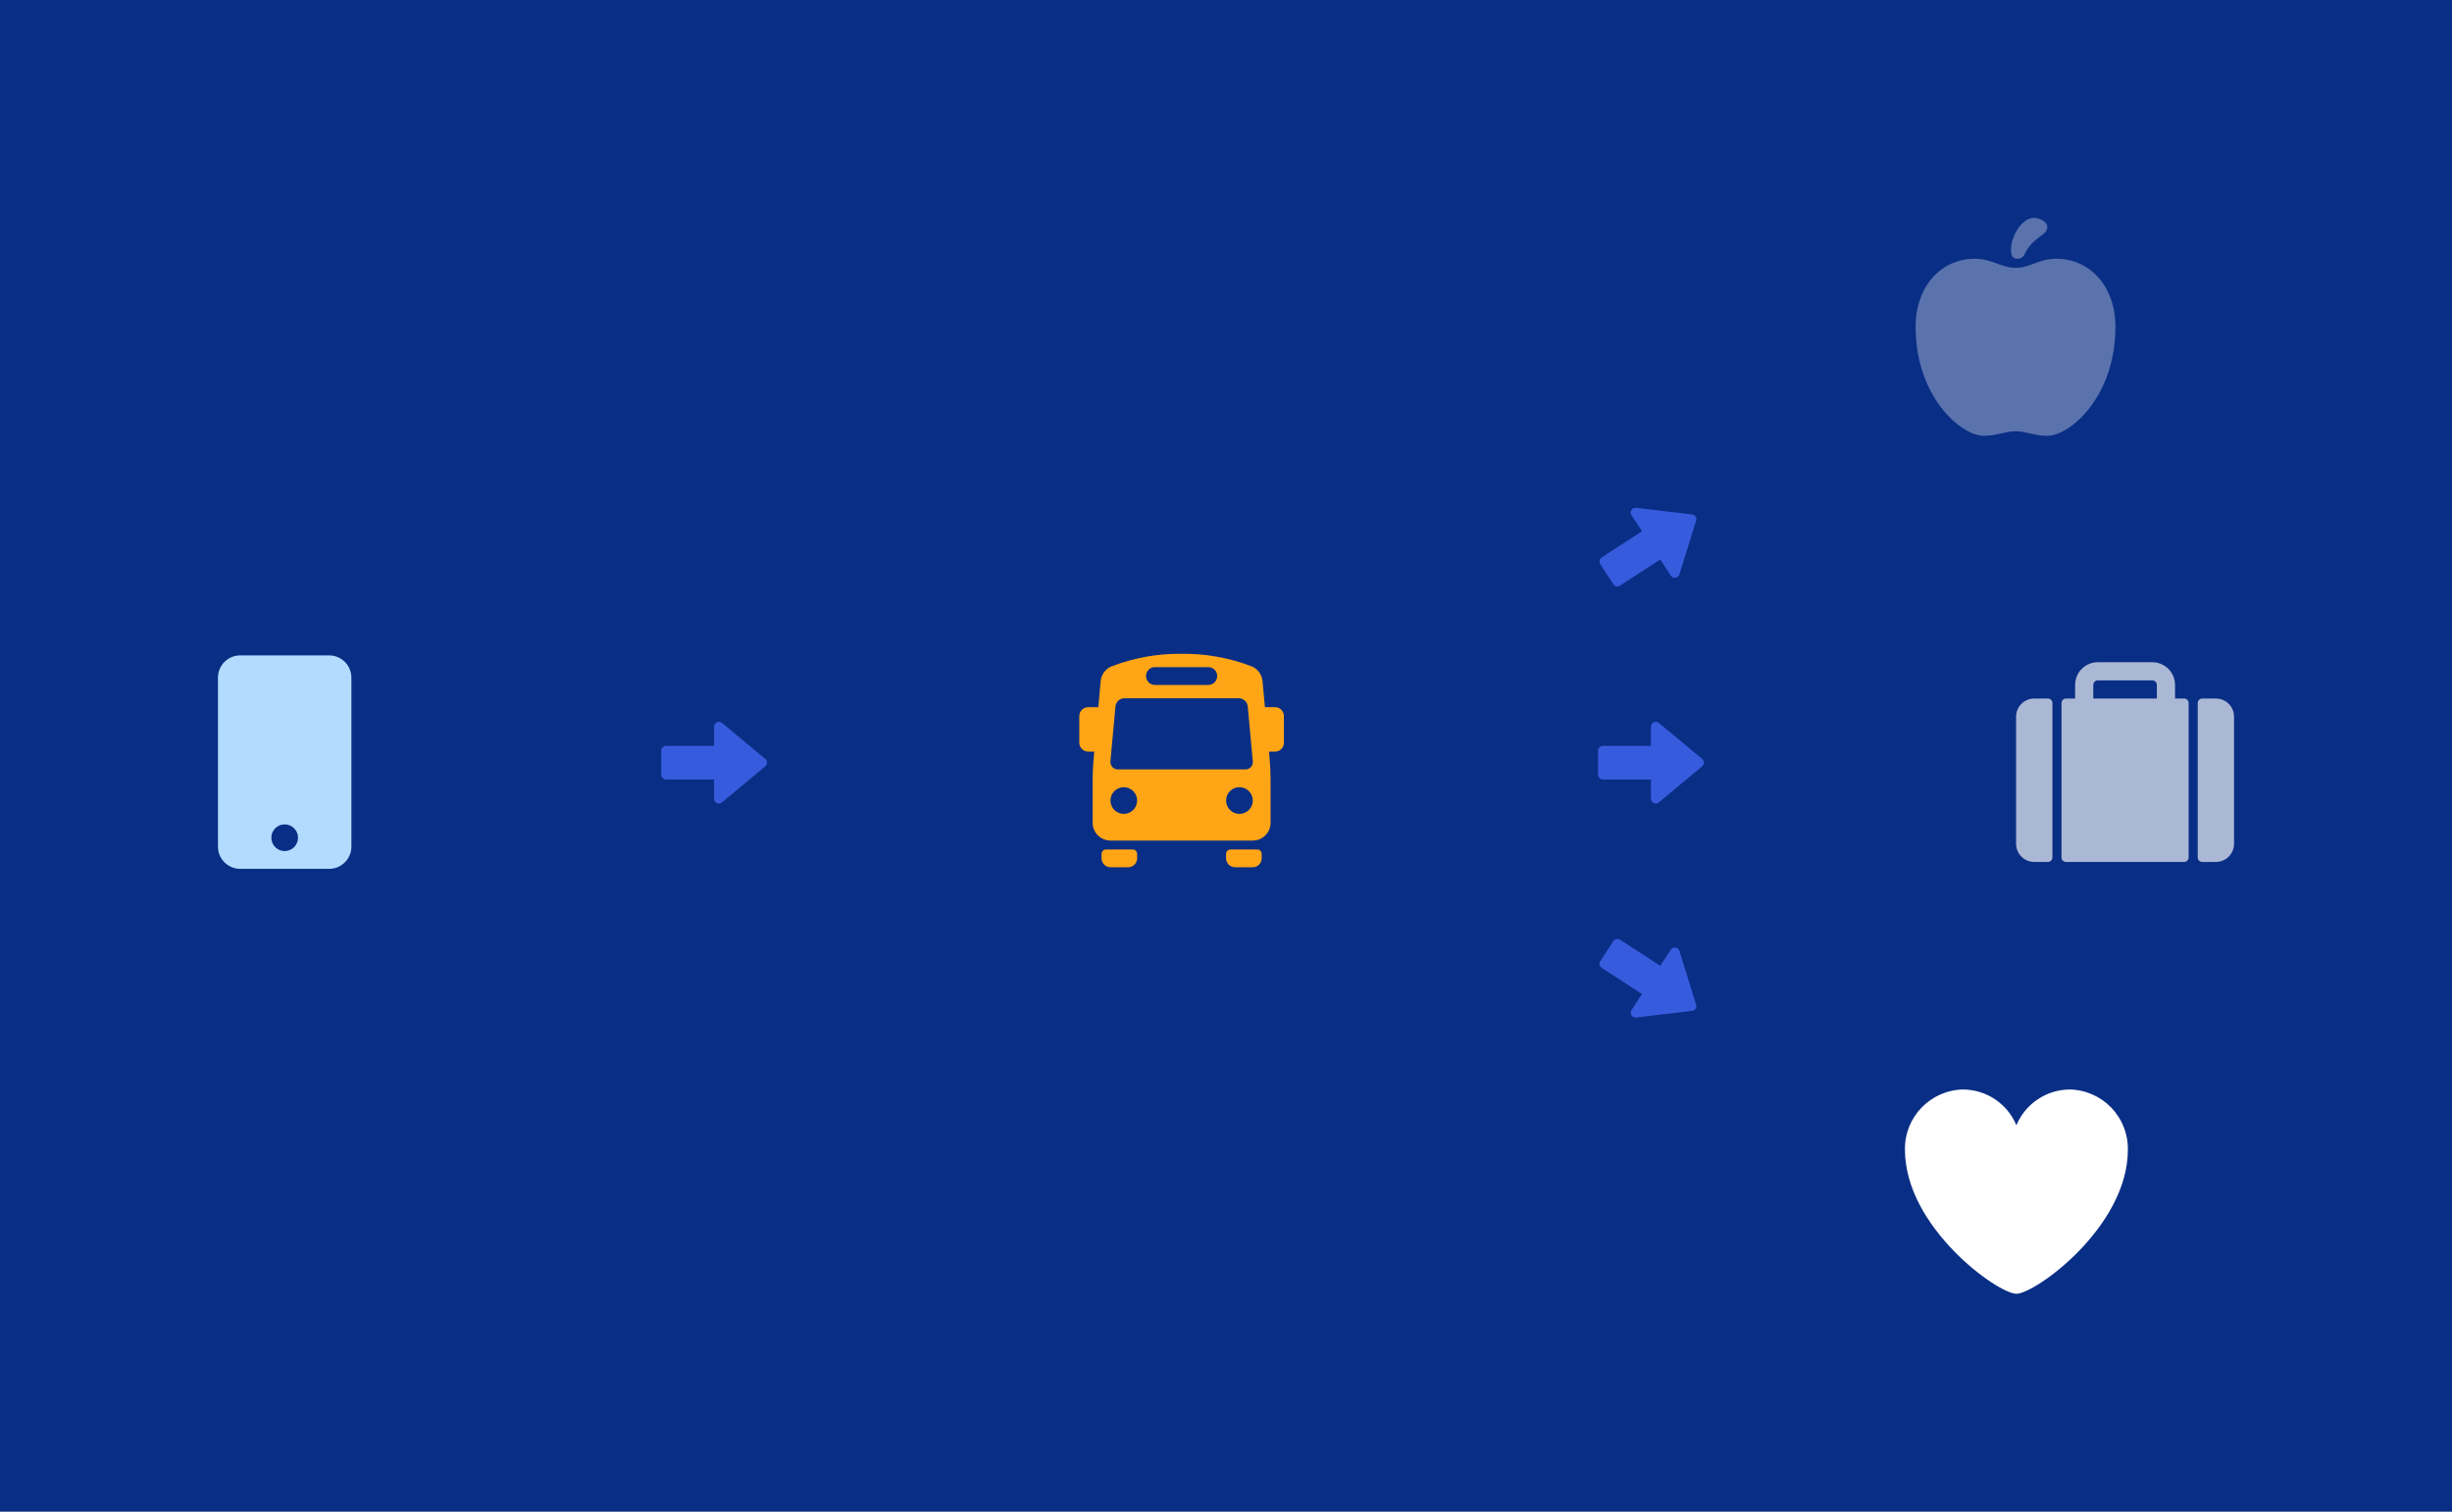
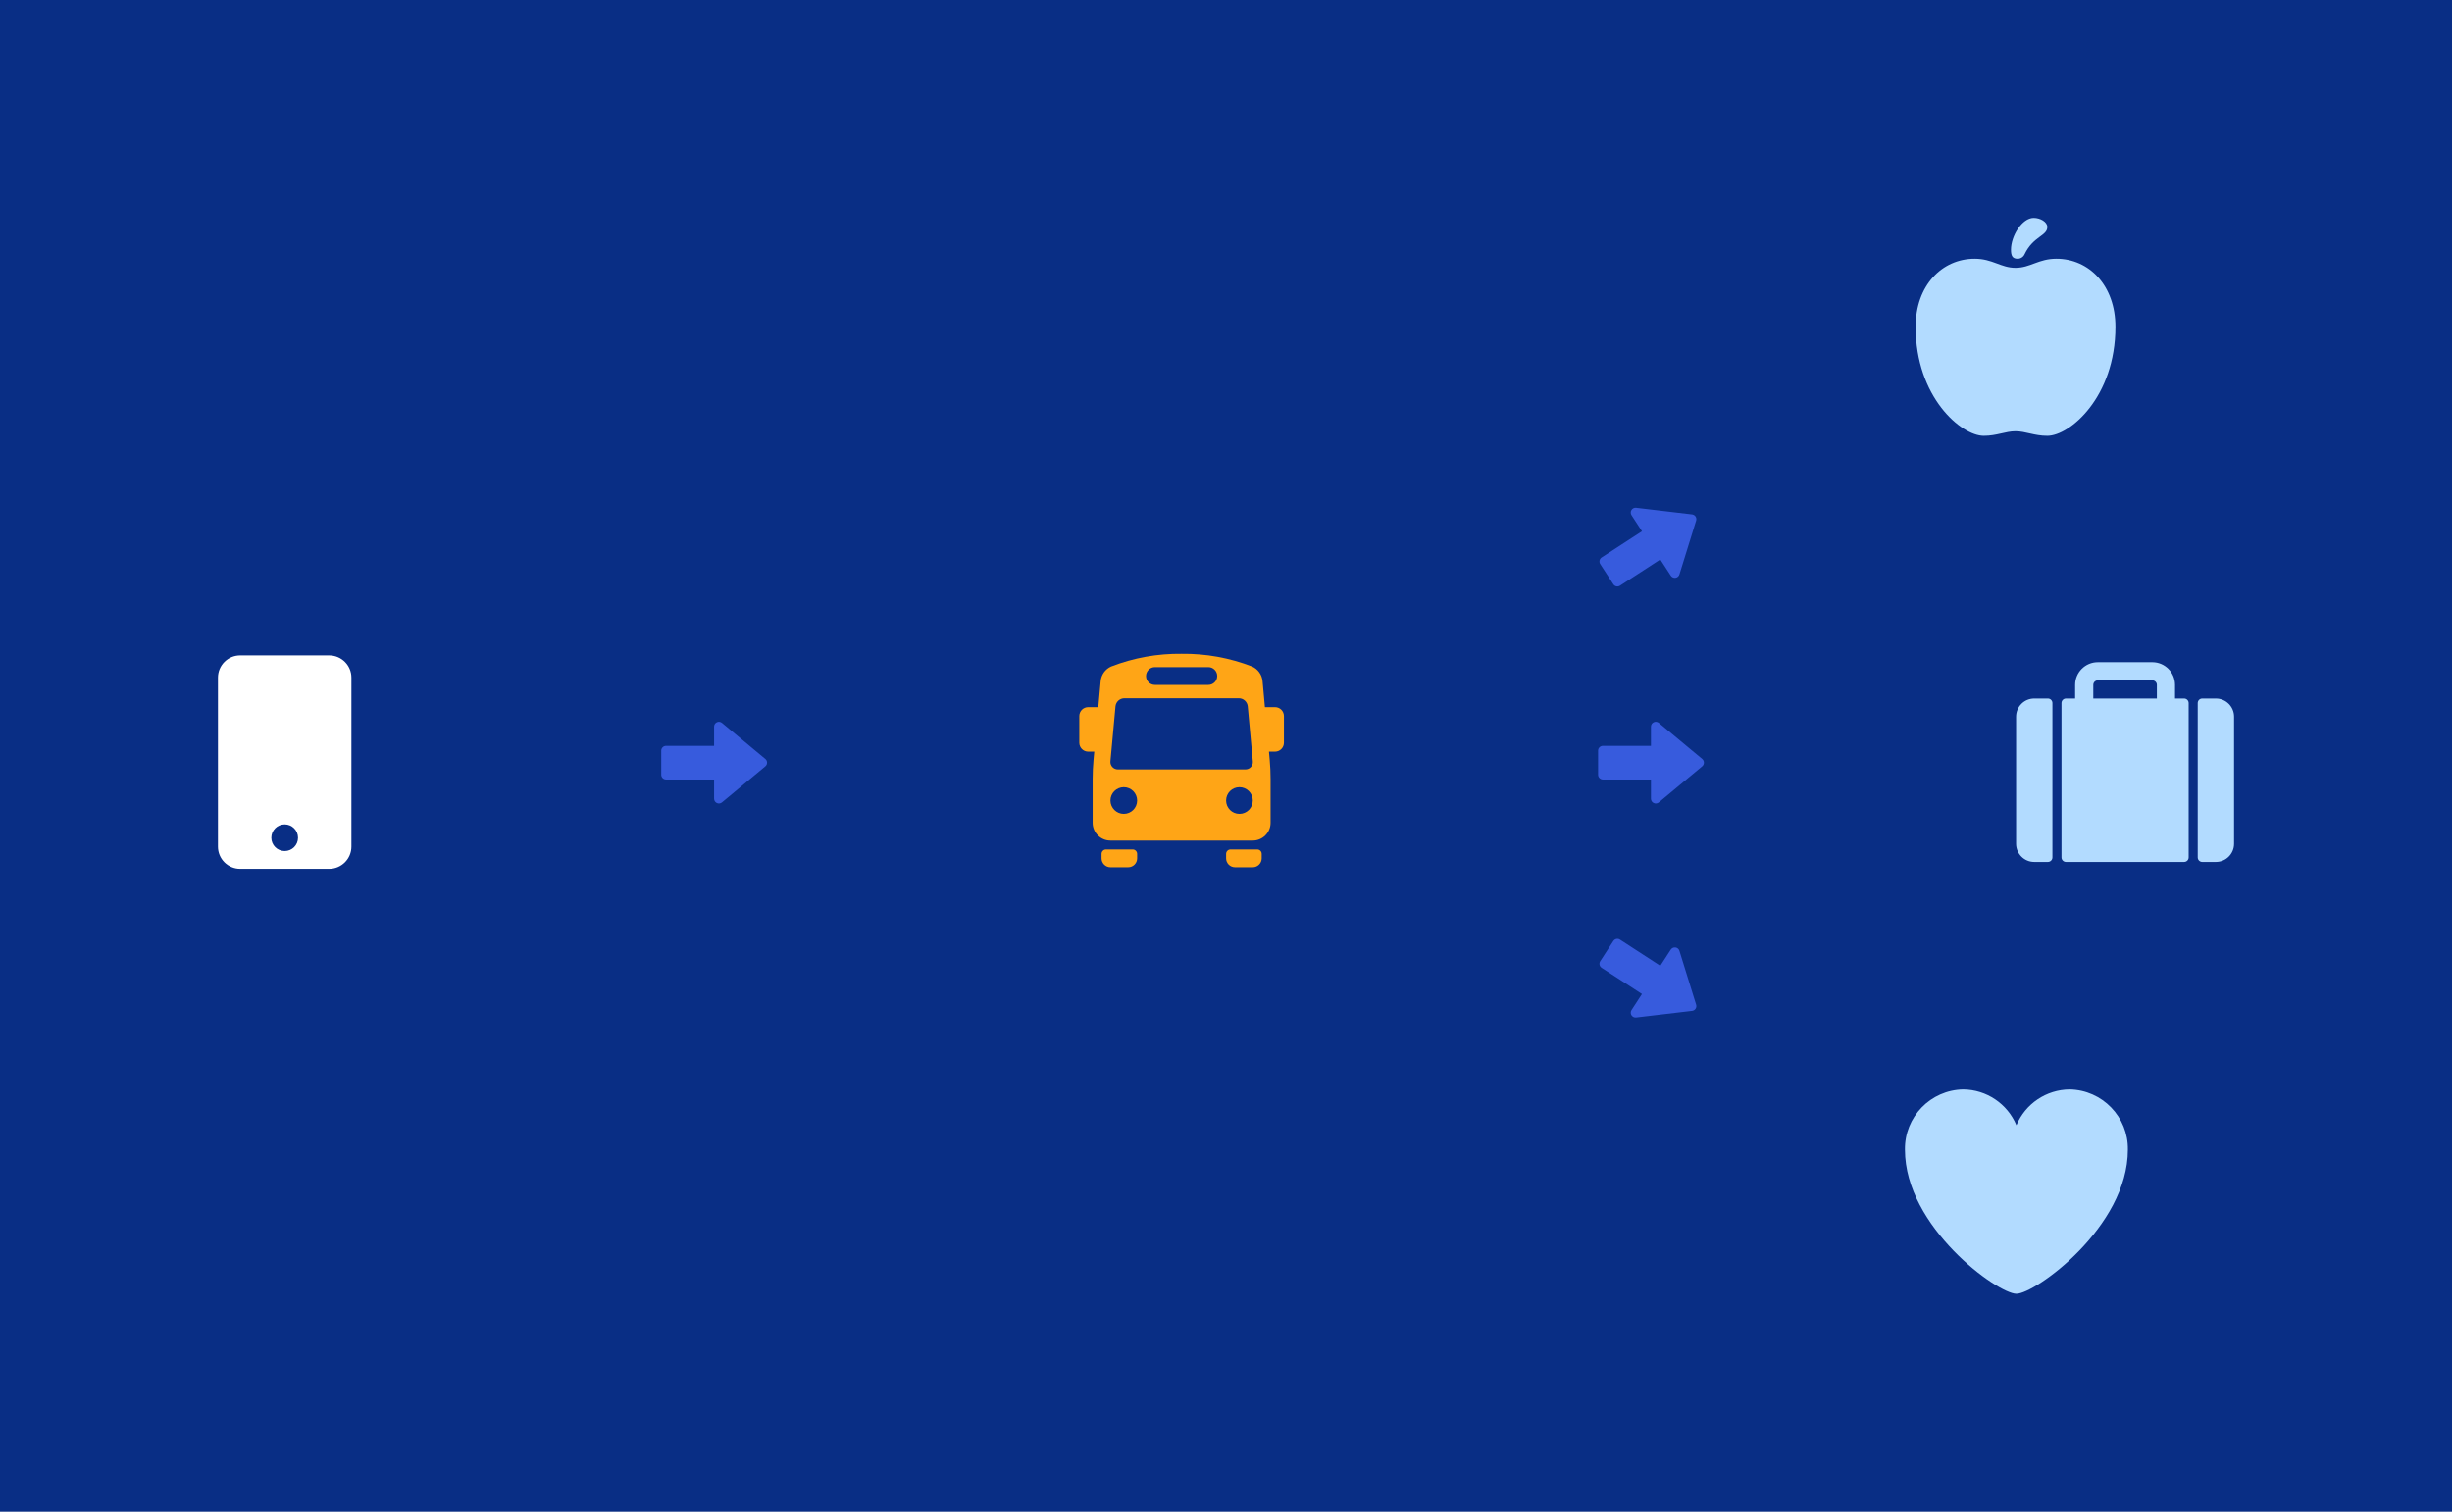
<svg xmlns="http://www.w3.org/2000/svg" width="1440" height="888" viewBox="0 0 1440 888">
  <g fill="none" fill-rule="evenodd">
    <path fill="#092E85" d="M0 0h1440v888H0z" />
-     <path fill="#FFF" d="M1152.942 640a34.179 34.179 0 0 1 31.24 20.996 34.18 34.18 0 0 1 31.24-20.996c19.218.328 34.533 16.167 34.216 35.384 0 45.472-54.475 84.616-65.456 84.616-10.982 0-65.455-39.144-65.455-84.616-.317-19.217 14.998-35.055 34.215-35.384z" />
-     <path fill="#FFF" d="M1301.333 506.333h-8a2.667 2.667 0 0 1-2.666-2.666V413a2.667 2.667 0 0 1 2.666-2.667h8c5.891 0 10.667 4.776 10.667 10.667v74.667c0 5.89-4.776 10.666-10.667 10.666zm-18.666 0h-69.334a2.667 2.667 0 0 1-2.666-2.666V413a2.667 2.667 0 0 1 2.666-2.667h5.334v-8c0-7.363 5.97-13.333 13.333-13.333h32c7.364 0 13.333 5.97 13.333 13.333v8h5.334a2.667 2.667 0 0 1 2.666 2.667v90.667a2.667 2.667 0 0 1-2.666 2.666zm-16-104a2.667 2.667 0 0 0-2.667-2.666h-32a2.667 2.667 0 0 0-2.667 2.666v8h37.334v-8zM1184 495.667V421c0-5.891 4.776-10.667 10.667-10.667h8a2.667 2.667 0 0 1 2.666 2.667v90.667a2.667 2.667 0 0 1-2.666 2.666h-8c-5.891 0-10.667-4.775-10.667-10.666z" opacity=".66" />
-     <path fill="#FFF" d="M1202.333 256c-7.77 0-12.669-2.667-18.666-2.667-5.998 0-10.897 2.667-18.667 2.667-13.195 0-40-22.72-40-64 0-24.24 15.403-40 34.667-40 10.535 0 15.313 5.333 24 5.333 8.686 0 13.466-5.333 24-5.333 19.263 0 34.666 15.76 34.666 40-.001 41.28-26.804 64-40 64zM1189 149.333a4.474 4.474 0 0 1-4 2.667c-3.032 0-4-1.552-4-5.333 0-8.058 6.543-18.667 13.333-18.667 3.86 0 8 2.354 8 5.333 0 5.326-8.271 5.39-13.335 16h.002z" opacity=".33" />
+     <path fill="#B2DBFF" d="M1152.942 640a34.179 34.179 0 0 1 31.24 20.996 34.18 34.18 0 0 1 31.24-20.996c19.218.328 34.533 16.167 34.216 35.384 0 45.472-54.475 84.616-65.456 84.616-10.982 0-65.455-39.144-65.455-84.616-.317-19.217 14.998-35.055 34.215-35.384zM1301.333 506.333h-8a2.667 2.667 0 0 1-2.666-2.666V413a2.667 2.667 0 0 1 2.666-2.667h8c5.891 0 10.667 4.776 10.667 10.667v74.667c0 5.89-4.776 10.666-10.667 10.666zm-18.666 0h-69.334a2.667 2.667 0 0 1-2.666-2.666V413a2.667 2.667 0 0 1 2.666-2.667h5.334v-8c0-7.363 5.97-13.333 13.333-13.333h32c7.364 0 13.333 5.97 13.333 13.333v8h5.334a2.667 2.667 0 0 1 2.666 2.667v90.667a2.667 2.667 0 0 1-2.666 2.666zm-16-104a2.667 2.667 0 0 0-2.667-2.666h-32a2.667 2.667 0 0 0-2.667 2.666v8h37.334v-8zM1184 495.667V421c0-5.891 4.776-10.667 10.667-10.667h8a2.667 2.667 0 0 1 2.666 2.667v90.667a2.667 2.667 0 0 1-2.666 2.666h-8c-5.891 0-10.667-4.775-10.667-10.666zM1202.333 256c-7.77 0-12.669-2.667-18.666-2.667-5.998 0-10.897 2.667-18.667 2.667-13.195 0-40-22.72-40-64 0-24.24 15.403-40 34.667-40 10.535 0 15.313 5.333 24 5.333 8.686 0 13.466-5.333 24-5.333 19.263 0 34.666 15.76 34.666 40-.001 41.28-26.804 64-40 64zM1189 149.333a4.474 4.474 0 0 1-4 2.667c-3.032 0-4-1.552-4-5.333 0-8.058 6.543-18.667 13.333-18.667 3.86 0 8 2.354 8 5.333 0 5.326-8.271 5.39-13.335 16h.002z" />
    <path fill="#375BDD" d="M960.858 597.708a2.828 2.828 0 0 1-2.708-4.345l6.137-9.45-23.667-15.37a2.824 2.824 0 0 1-.83-3.906l7.689-11.84a2.824 2.824 0 0 1 3.905-.83l23.668 15.37 6.162-9.49a2.828 2.828 0 0 1 5.071.707l9.812 31.619a2.82 2.82 0 0 1-2.362 3.638l-32.877 3.897zM974.203 471.34a2.828 2.828 0 0 1-4.638-2.168v-11.269h-28.22a2.824 2.824 0 0 1-2.824-2.823v-14.118a2.824 2.824 0 0 1 2.824-2.823h28.22v-11.316a2.828 2.828 0 0 1 4.638-2.168l25.45 21.173a2.82 2.82 0 0 1 0 4.338l-25.45 21.175zM960.858 298.292a2.828 2.828 0 0 0-2.708 4.345l6.137 9.45-23.667 15.37a2.824 2.824 0 0 0-.83 3.906l7.689 11.84a2.824 2.824 0 0 0 3.905.83l23.668-15.37 6.162 9.49a2.828 2.828 0 0 0 5.071-.707l9.812-31.619a2.82 2.82 0 0 0-2.362-3.638l-32.877-3.897z" />
    <path fill="#FFA516" d="M748.789 441.524h-3.562l.435 4.784c.343 3.775.514 7.559.515 11.352v25.66c0 5.77-4.678 10.449-10.45 10.449h-83.591c-5.77 0-10.449-4.679-10.449-10.45V457.66c0-3.79.172-7.574.515-11.352l.435-4.784h-3.562a5.224 5.224 0 0 1-5.224-5.225v-15.673a5.224 5.224 0 0 1 5.224-5.225h5.937l1.388-15.274a10.438 10.438 0 0 1 6.113-8.584 110.51 110.51 0 0 1 41.419-7.489 110.509 110.509 0 0 1 41.418 7.489 10.437 10.437 0 0 1 6.112 8.584l1.389 15.274h5.937a5.224 5.224 0 0 1 5.224 5.225v15.673a5.224 5.224 0 0 1-5.223 5.225zm-20.898 36.571a7.837 7.837 0 1 0-7.837-7.837 7.837 7.837 0 0 0 7.837 7.837zm-67.918 0a7.837 7.837 0 1 0-7.837-7.837 7.837 7.837 0 0 0 7.837 7.837zm49.632-86.204h-31.347a5.224 5.224 0 0 0 0 10.449h31.347a5.224 5.224 0 1 0 0-10.449zm26.141 55.363l-2.972-32.325a5.263 5.263 0 0 0-5.265-4.752h-67.153a5.263 5.263 0 0 0-5.265 4.752l-2.973 32.325a4.349 4.349 0 0 0 4.362 4.719h74.951a4.306 4.306 0 0 0 4.319-4.672l-.004-.047zm-86.222 51.74h15.673a2.612 2.612 0 0 1 2.613 2.611v2.613a5.224 5.224 0 0 1-5.225 5.224h-10.449a5.224 5.224 0 0 1-5.224-5.224v-2.613a2.612 2.612 0 0 1 2.612-2.612zm73.143 0h15.673a2.612 2.612 0 0 1 2.613 2.611v2.613a5.224 5.224 0 0 1-5.225 5.224H725.28a5.224 5.224 0 0 1-5.224-5.224v-2.613a2.612 2.612 0 0 1 2.612-2.612z" />
    <path fill="#375BDD" d="M423.998 471.34a2.828 2.828 0 0 1-4.637-2.168v-11.269h-28.22a2.824 2.824 0 0 1-2.824-2.823v-14.118a2.824 2.824 0 0 1 2.823-2.823h28.22v-11.316a2.828 2.828 0 0 1 4.638-2.168l25.45 21.173a2.82 2.82 0 0 1 0 4.338l-25.45 21.175z" />
-     <path fill="#B2DBFF" d="M193.306 510.388h-52.245c-7.213 0-13.061-5.848-13.061-13.061V398.06c0-7.213 5.848-13.061 13.061-13.061h52.245c7.214 0 13.061 5.848 13.061 13.061v99.266c0 7.213-5.847 13.06-13.06 13.06zm-26.122-26.123a7.837 7.837 0 1 0 7.836 7.837 7.837 7.837 0 0 0-7.836-7.837z" />
+     <path fill="#FFF" d="M193.306 510.388h-52.245c-7.213 0-13.061-5.848-13.061-13.061V398.06c0-7.213 5.848-13.061 13.061-13.061h52.245c7.214 0 13.061 5.848 13.061 13.061v99.266c0 7.213-5.847 13.06-13.06 13.06zm-26.122-26.123a7.837 7.837 0 1 0 7.836 7.837 7.837 7.837 0 0 0-7.836-7.837z" />
  </g>
</svg>
